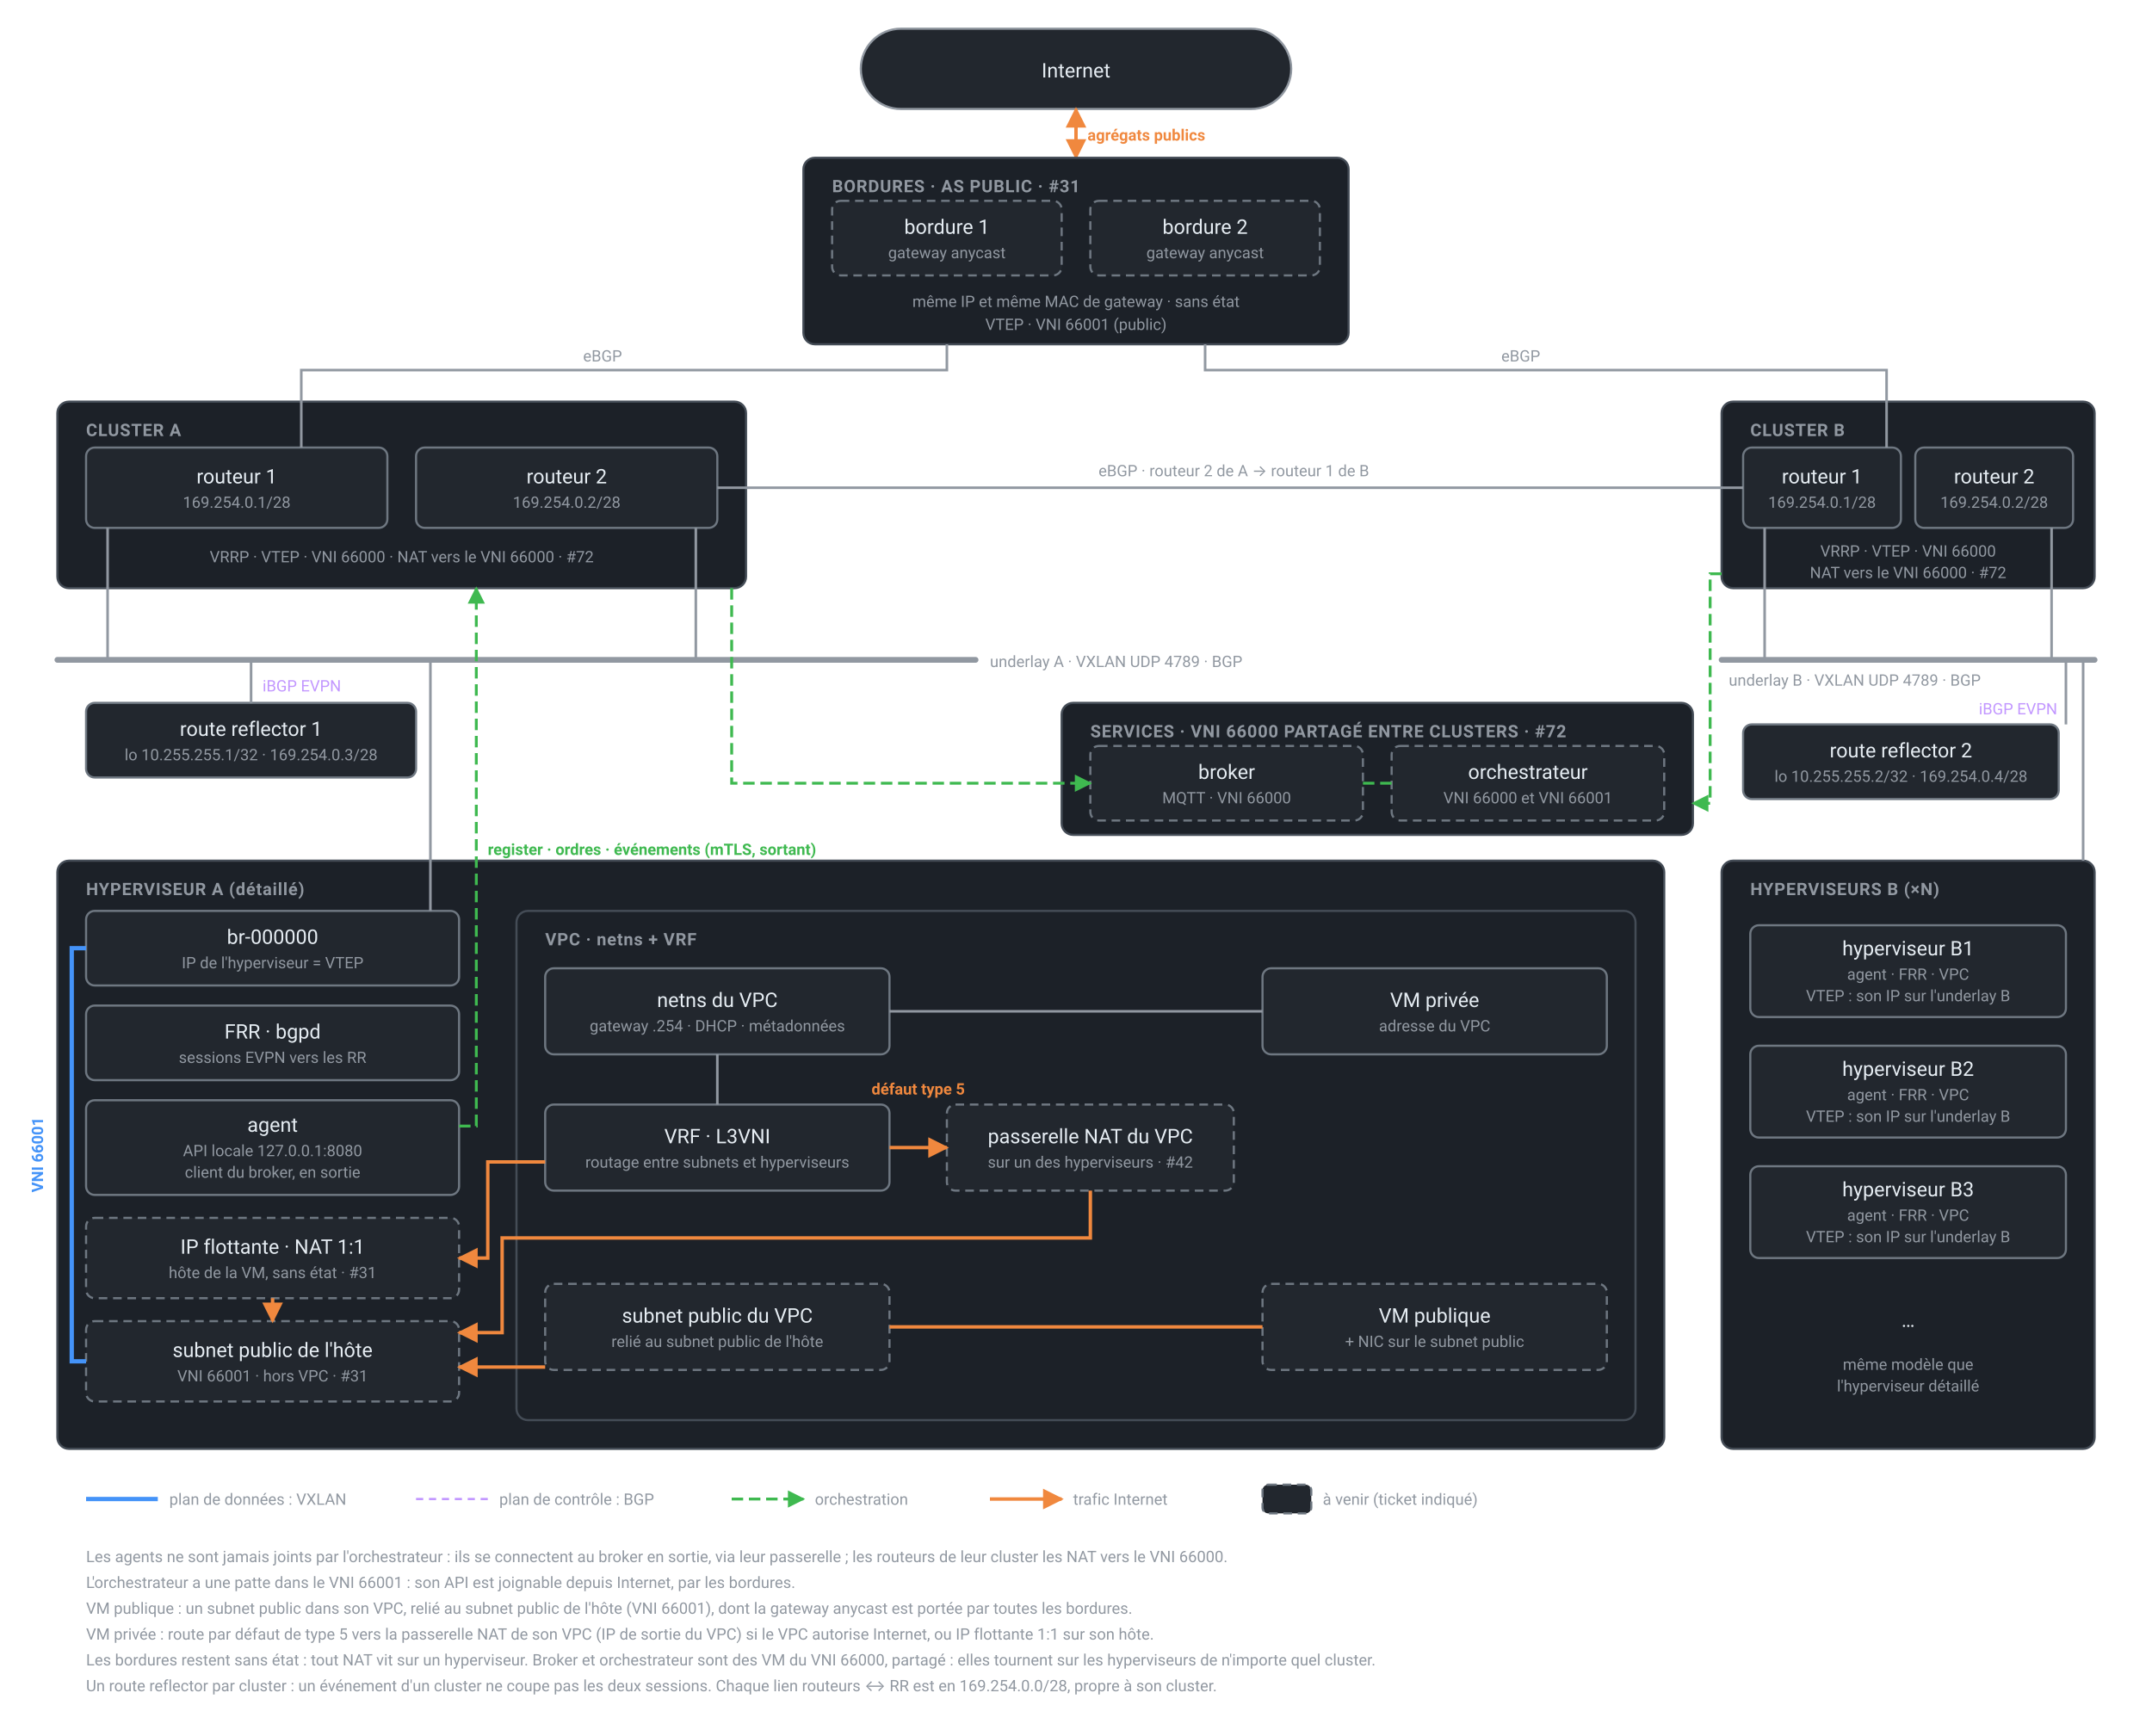
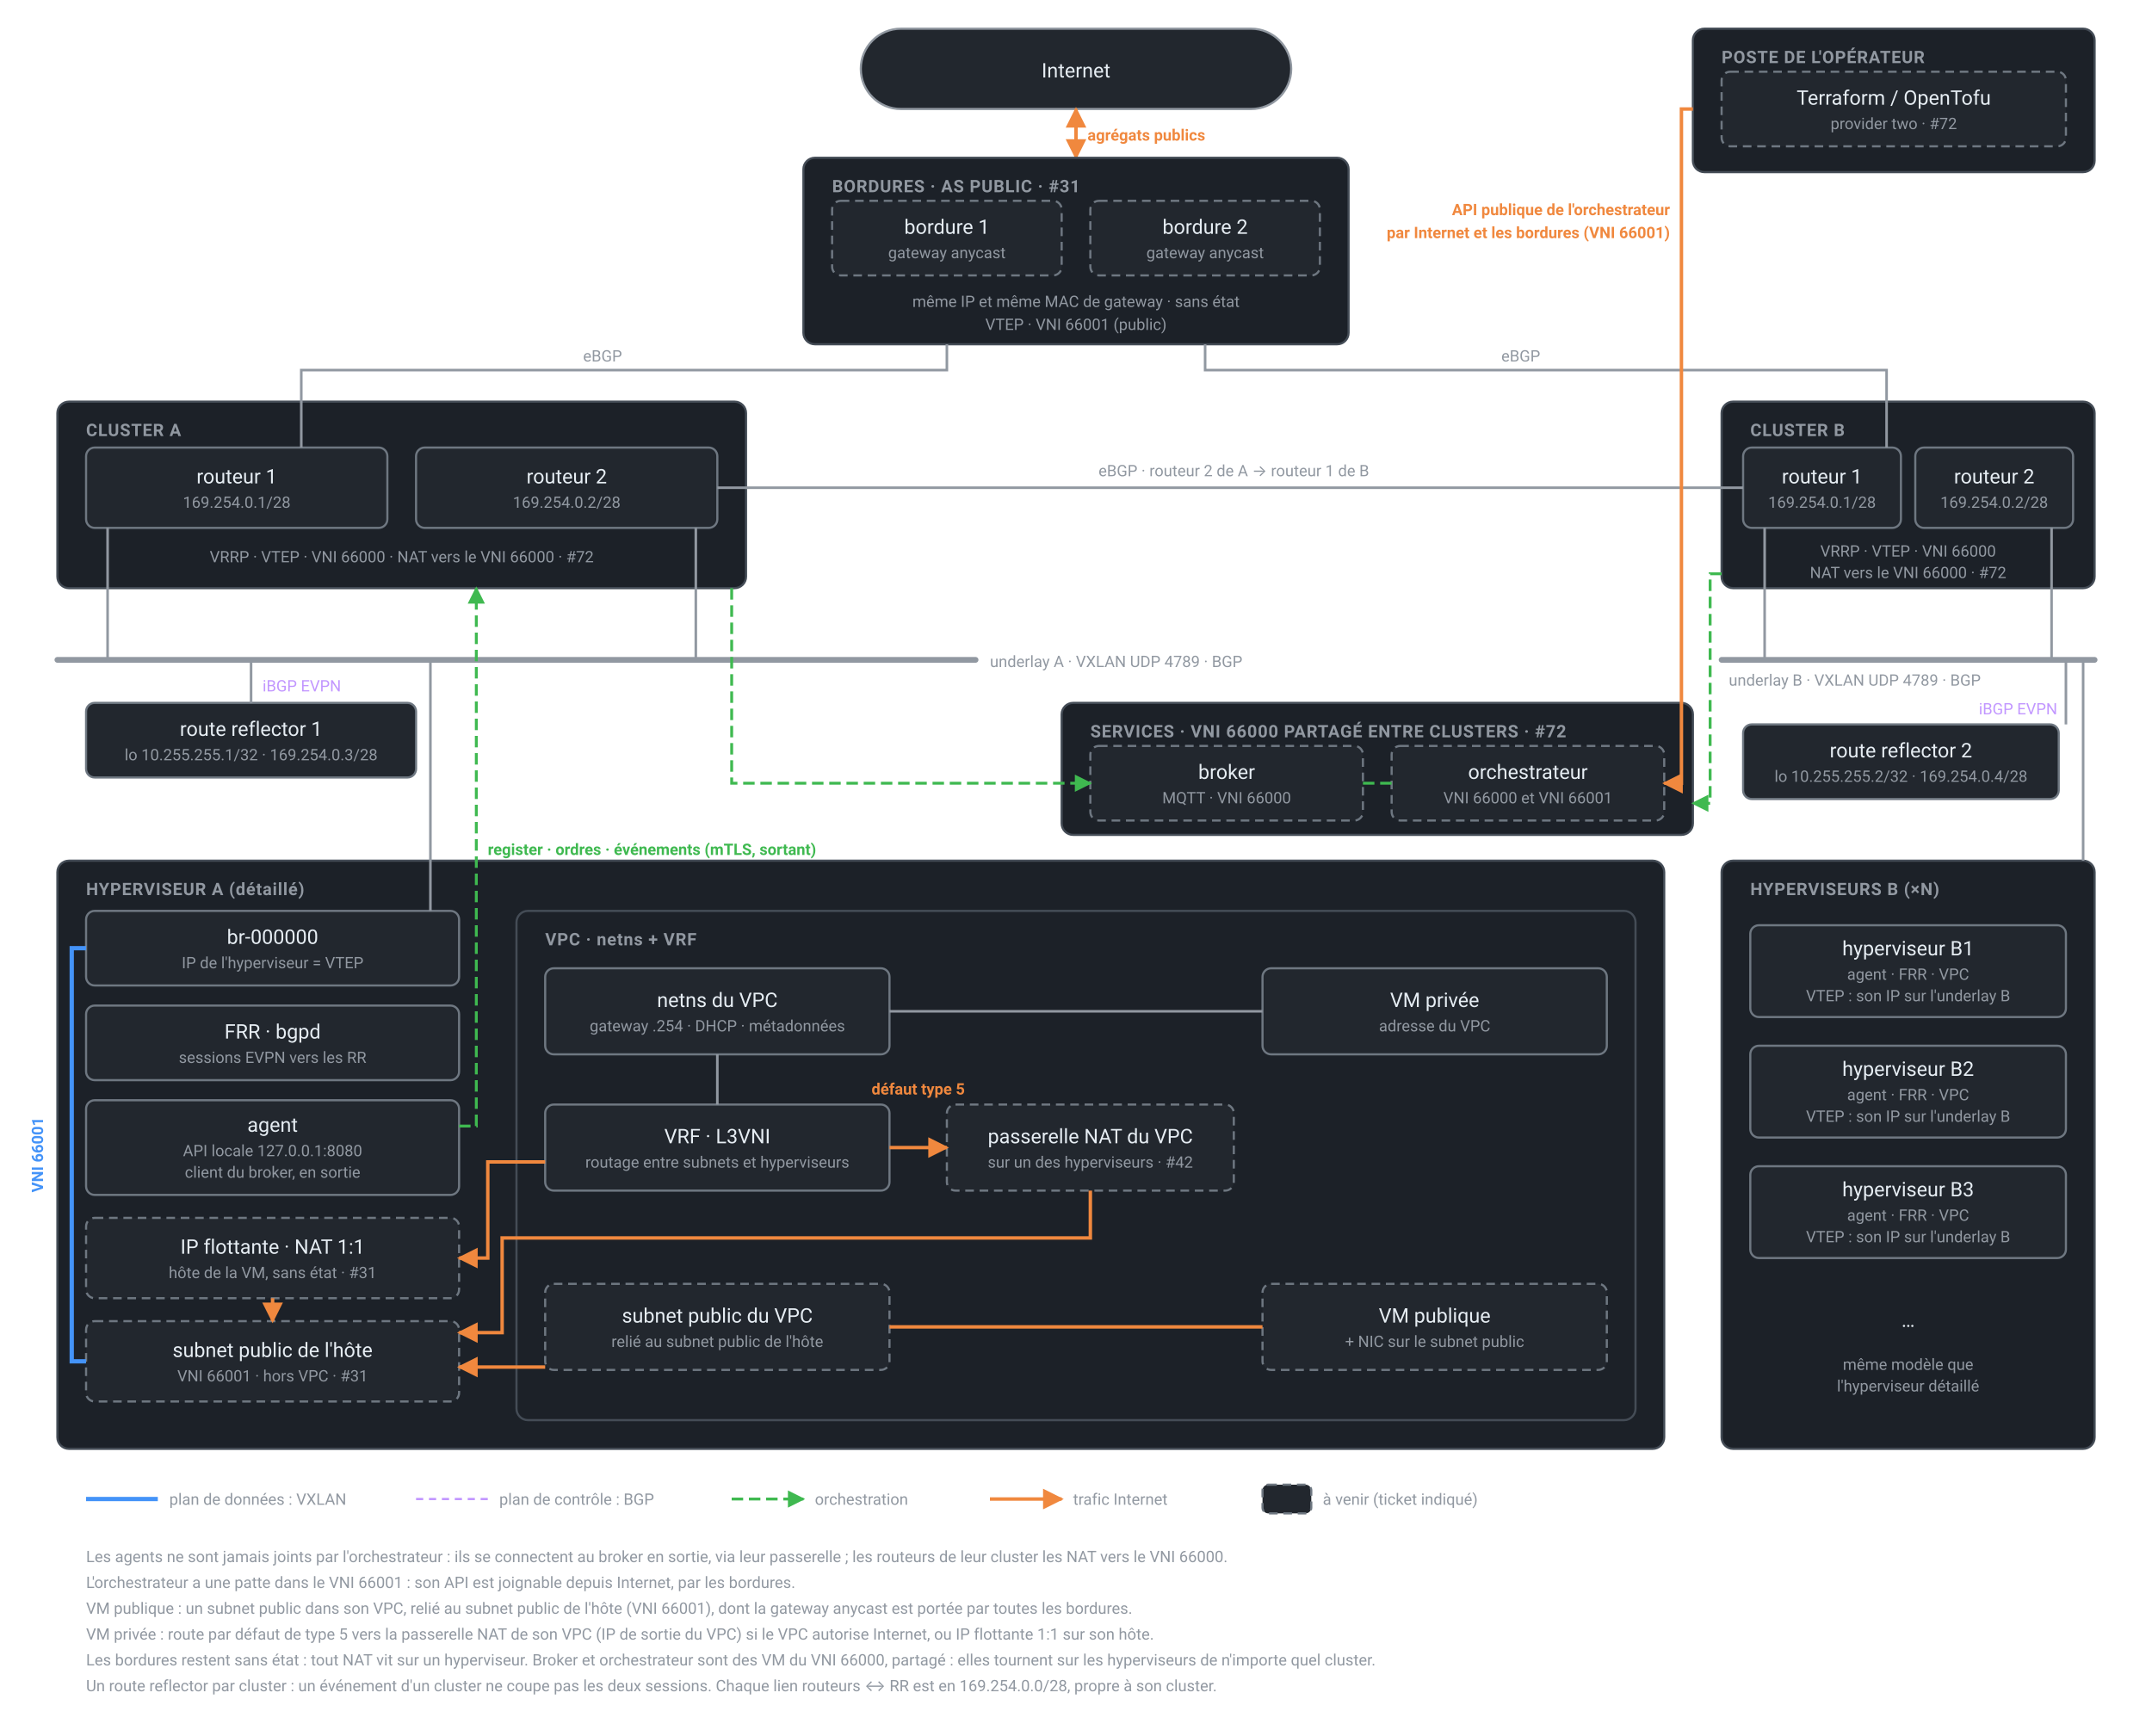
<svg xmlns="http://www.w3.org/2000/svg" viewBox="0 0 1500 1210" width="1500" height="1210" role="img" aria-label="Vue d'ensemble : Internet, bordures, routeurs du cluster, services, orchestration et hyperviseurs">
  <style>
    .lbl { font-family: -apple-system, "Segoe UI", Roboto, sans-serif; font-size: 14px; fill: #e6edf3; }
    .sub { font-family: -apple-system, "Segoe UI", Roboto, sans-serif; font-size: 11px; fill: #9198a1; }
    .grp { font-family: -apple-system, "Segoe UI", Roboto, sans-serif; font-size: 12px; font-weight: 600; fill: #9198a1; letter-spacing: .04em; }
    .ctrlt { font-family: -apple-system, "Segoe UI", Roboto, sans-serif; font-size: 11px; fill: #c297ff; }
    .datat { font-family: -apple-system, "Segoe UI", Roboto, sans-serif; font-size: 11px; font-weight: 600; fill: #4493f8; }
    .orcht { font-family: -apple-system, "Segoe UI", Roboto, sans-serif; font-size: 11px; font-weight: 600; fill: #3fb950; }
    .nett { font-family: -apple-system, "Segoe UI", Roboto, sans-serif; font-size: 11px; font-weight: 600; fill: #f0883e; }
    .box { fill: #22272e; stroke: #6e7781; stroke-width: 1.5; }
    .future { fill: #22272e; stroke: #6e7781; stroke-width: 1.5; stroke-dasharray: 6 4; }
    .group { fill: #1c2128; stroke: #444c56; stroke-width: 1.5; }
    .pill { fill: #22272e; stroke: #9198a1; stroke-width: 1.5; }
    .bus { stroke: #9198a1; stroke-width: 4; fill: none; stroke-linecap: round; }
    .link { stroke: #9198a1; stroke-width: 1.8; fill: none; }
    .ctrl { stroke: #c297ff; stroke-width: 1.6; fill: none; stroke-dasharray: 5 4; }
    .data { stroke: #4493f8; stroke-width: 3; fill: none; }
    .orch { stroke: #3fb950; stroke-width: 2; fill: none; stroke-dasharray: 8 4; }
    .net { stroke: #f0883e; stroke-width: 2.4; fill: none; }
    .head-ctrl { fill: #c297ff; }
    .head-data { fill: #4493f8; }
    .head-orch { fill: #3fb950; }
    .head-net { fill: #f0883e; }
  </style>
  <defs>
    <marker id="a-ctrl" viewBox="0 0 10 10" refX="9" refY="5" markerWidth="7" markerHeight="7" orient="auto-start-reverse">
      <path class="head-ctrl" d="M0 0 L10 5 L0 10 z" />
    </marker>
    <marker id="a-data" viewBox="0 0 10 10" refX="9" refY="5" markerWidth="5" markerHeight="5" orient="auto-start-reverse">
      <path class="head-data" d="M0 0 L10 5 L0 10 z" />
    </marker>
    <marker id="a-orch" viewBox="0 0 10 10" refX="9" refY="5" markerWidth="6" markerHeight="6" orient="auto-start-reverse">
      <path class="head-orch" d="M0 0 L10 5 L0 10 z" />
    </marker>
    <marker id="a-net" viewBox="0 0 10 10" refX="9" refY="5" markerWidth="6" markerHeight="6" orient="auto-start-reverse">
      <path class="head-net" d="M0 0 L10 5 L0 10 z" />
    </marker>
  </defs>
  <rect class="pill" x="600" y="20" width="300" height="56" rx="28" />
  <text class="lbl" x="750" y="54" text-anchor="middle">Internet</text>
  <path class="net" d="M750 76 V110" marker-start="url(#a-net)" marker-end="url(#a-net)" />
  <text class="nett" x="758" y="98" text-anchor="start">agrégats publics</text>
  <rect class="group" x="560" y="110" width="380" height="130" rx="8" />
  <text class="grp" x="580" y="134">BORDURES · AS PUBLIC · #31</text>
  <rect class="future" x="580" y="140" width="160" height="52" rx="6" />
  <text class="lbl" x="660.0" y="163.0" text-anchor="middle">bordure 1</text>
  <text class="sub" x="660.0" y="180.0" text-anchor="middle">gateway anycast</text>
  <rect class="future" x="760" y="140" width="160" height="52" rx="6" />
  <text class="lbl" x="840.0" y="163.0" text-anchor="middle">bordure 2</text>
  <text class="sub" x="840.0" y="180.0" text-anchor="middle">gateway anycast</text>
  <text class="sub" x="750" y="214" text-anchor="middle">même IP et même MAC de gateway · sans état</text>
  <text class="sub" x="750" y="230" text-anchor="middle">VTEP · VNI 66001 (public)</text>
+   <rect class="group" x="1180" y="20" width="280" height="100" rx="8" />
+   <text class="grp" x="1200" y="44">POSTE DE L'OPÉRATEUR</text>
+   <rect class="future" x="1200" y="50" width="240" height="52" rx="6" />
+   <text class="lbl" x="1320.0" y="73.0" text-anchor="middle">Terraform / OpenTofu</text>
+   <text class="sub" x="1320.0" y="90.0" text-anchor="middle">provider two · #72</text>
+   <text class="nett" x="1164" y="150" text-anchor="end">API publique de l'orchestrateur</text>
+   <text class="nett" x="1164" y="166" text-anchor="end">par Internet et les bordures (VNI 66001)</text>
  <rect class="group" x="40" y="280" width="480" height="130" rx="8" />
  <text class="grp" x="60" y="304">CLUSTER A</text>
  <rect class="box" x="60" y="312" width="210" height="56" rx="6" />
  <text class="lbl" x="165.0" y="337.0" text-anchor="middle">routeur 1</text>
  <text class="sub" x="165.0" y="354.0" text-anchor="middle">169.254.0.1/28</text>
  <rect class="box" x="290" y="312" width="210" height="56" rx="6" />
  <text class="lbl" x="395.0" y="337.0" text-anchor="middle">routeur 2</text>
  <text class="sub" x="395.0" y="354.0" text-anchor="middle">169.254.0.2/28</text>
  <text class="sub" x="280" y="392" text-anchor="middle">VRRP · VTEP · VNI 66000 · NAT vers le VNI 66000 · #72</text>
  <rect class="group" x="1200" y="280" width="260" height="130" rx="8" />
  <text class="grp" x="1220" y="304">CLUSTER B</text>
  <rect class="box" x="1215" y="312" width="110" height="56" rx="6" />
  <text class="lbl" x="1270.0" y="337.0" text-anchor="middle">routeur 1</text>
  <text class="sub" x="1270.0" y="354.0" text-anchor="middle">169.254.0.1/28</text>
  <rect class="box" x="1335" y="312" width="110" height="56" rx="6" />
  <text class="lbl" x="1390.0" y="337.0" text-anchor="middle">routeur 2</text>
  <text class="sub" x="1390.0" y="354.0" text-anchor="middle">169.254.0.2/28</text>
  <text class="sub" x="1330" y="388" text-anchor="middle">VRRP · VTEP · VNI 66000</text>
  <text class="sub" x="1330" y="403" text-anchor="middle">NAT vers le VNI 66000 · #72</text>
  <line class="bus" x1="1200" y1="460" x2="1460" y2="460" />
  <text class="sub" x="1205" y="478" text-anchor="start">underlay B · VXLAN UDP 4789 · BGP</text>
  <path class="link" d="M1230 368 V460" />
  <path class="link" d="M1430 368 V460" />
  <rect class="box" x="1215" y="505" width="220" height="52" rx="6" />
  <text class="lbl" x="1325.0" y="528.0" text-anchor="middle">route reflector 2</text>
  <text class="sub" x="1325.0" y="545.0" text-anchor="middle">lo 10.255.255.2/32 · 169.254.0.4/28</text>
  <path class="link" d="M1440 460 V505" />
  <text class="ctrlt" x="1434" y="498" text-anchor="end">iBGP EVPN</text>
  <rect class="group" x="1200" y="600" width="260" height="410" rx="8" />
  <text class="grp" x="1220" y="624">HYPERVISEURS B (×N)</text>
  <rect class="box" x="1220" y="645" width="220" height="64" rx="6" />
  <text class="lbl" x="1330.0" y="666.0" text-anchor="middle">hyperviseur B1</text>
  <text class="sub" x="1330.0" y="683.0" text-anchor="middle">agent · FRR · VPC</text>
  <text class="sub" x="1330.0" y="698.0" text-anchor="middle">VTEP : son IP sur l'underlay B</text>
  <rect class="box" x="1220" y="729" width="220" height="64" rx="6" />
  <text class="lbl" x="1330.0" y="750.0" text-anchor="middle">hyperviseur B2</text>
  <text class="sub" x="1330.0" y="767.0" text-anchor="middle">agent · FRR · VPC</text>
  <text class="sub" x="1330.0" y="782.0" text-anchor="middle">VTEP : son IP sur l'underlay B</text>
  <rect class="box" x="1220" y="813" width="220" height="64" rx="6" />
  <text class="lbl" x="1330.0" y="834.0" text-anchor="middle">hyperviseur B3</text>
  <text class="sub" x="1330.0" y="851.0" text-anchor="middle">agent · FRR · VPC</text>
  <text class="sub" x="1330.0" y="866.0" text-anchor="middle">VTEP : son IP sur l'underlay B</text>
  <text class="lbl" x="1330" y="925" text-anchor="middle">…</text>
  <text class="sub" x="1330" y="955" text-anchor="middle">même modèle que</text>
  <text class="sub" x="1330" y="970" text-anchor="middle">l'hyperviseur détaillé</text>
  <path class="link" d="M1452 460 V600" />
  <path class="link" d="M500 340 H1215" />
  <text class="sub" x="860" y="332" text-anchor="middle">eBGP · routeur 2 de A → routeur 1 de B</text>
  <path class="link" d="M660 240 V258 H210 V312" />
  <path class="link" d="M840 240 V258 H1315 V312" />
  <text class="sub" x="420" y="252" text-anchor="middle">eBGP</text>
  <text class="sub" x="1060" y="252" text-anchor="middle">eBGP</text>
  <line class="bus" x1="40" y1="460" x2="680" y2="460" />
  <text class="sub" x="690" y="465" text-anchor="start">underlay A · VXLAN UDP 4789 · BGP</text>
  <path class="link" d="M75 368 V460" />
  <path class="link" d="M485 368 V460" />
  <rect class="box" x="60" y="490" width="230" height="52" rx="6" />
  <text class="lbl" x="175.0" y="513.0" text-anchor="middle">route reflector 1</text>
  <text class="sub" x="175.0" y="530.0" text-anchor="middle">lo 10.255.255.1/32 · 169.254.0.3/28</text>
  <path class="link" d="M175 460 V490" />
  <text class="ctrlt" x="183" y="482" text-anchor="start">iBGP EVPN</text>
  <rect class="group" x="740" y="490" width="440" height="92" rx="8" />
  <text class="grp" x="760" y="514">SERVICES · VNI 66000 PARTAGÉ ENTRE CLUSTERS · #72</text>
  <rect class="future" x="760" y="520" width="190" height="52" rx="6" />
  <text class="lbl" x="855.0" y="543.0" text-anchor="middle">broker</text>
  <text class="sub" x="855.0" y="560.0" text-anchor="middle">MQTT · VNI 66000</text>
  <rect class="future" x="970" y="520" width="190" height="52" rx="6" />
  <text class="lbl" x="1065.0" y="543.0" text-anchor="middle">orchestrateur</text>
  <text class="sub" x="1065.0" y="560.0" text-anchor="middle">VNI 66000 et VNI 66001</text>
  <path class="orch" d="M950 546 H970" />
  <path class="orch" d="M510 410 V546 H760" marker-end="url(#a-orch)" />
  <path class="orch" d="M1200 400 H1192 V560 H1180" marker-end="url(#a-orch)" />
  <rect class="group" x="40" y="600" width="1120" height="410" rx="8" />
  <text class="grp" x="60" y="624">HYPERVISEUR A (détaillé)</text>
  <rect class="box" x="60" y="635" width="260" height="52" rx="6" />
  <text class="lbl" x="190.0" y="658.0" text-anchor="middle">br-000000</text>
  <text class="sub" x="190.0" y="675.0" text-anchor="middle">IP de l'hyperviseur = VTEP</text>
  <rect class="box" x="60" y="701" width="260" height="52" rx="6" />
  <text class="lbl" x="190.0" y="724.0" text-anchor="middle">FRR · bgpd</text>
  <text class="sub" x="190.0" y="741.0" text-anchor="middle">sessions EVPN vers les RR</text>
  <rect class="box" x="60" y="767" width="260" height="66" rx="6" />
  <text class="lbl" x="190.0" y="789.0" text-anchor="middle">agent</text>
  <text class="sub" x="190.0" y="806.0" text-anchor="middle">API locale 127.0.0.1:8080</text>
  <text class="sub" x="190.0" y="821.0" text-anchor="middle">client du broker, en sortie</text>
  <rect class="future" x="60" y="849" width="260" height="56" rx="6" />
  <text class="lbl" x="190.0" y="874.0" text-anchor="middle">IP flottante · NAT 1:1</text>
  <text class="sub" x="190.0" y="891.0" text-anchor="middle">hôte de la VM, sans état · #31</text>
  <rect class="future" x="60" y="921" width="260" height="56" rx="6" />
  <text class="lbl" x="190.0" y="946.0" text-anchor="middle">subnet public de l'hôte</text>
  <text class="sub" x="190.0" y="963.0" text-anchor="middle">VNI 66001 · hors VPC · #31</text>
  <rect class="group" x="360" y="635" width="780" height="355" rx="8" />
  <text class="grp" x="380" y="659">VPC · netns + VRF</text>
  <rect class="box" x="380" y="675" width="240" height="60" rx="6" />
  <text class="lbl" x="500.0" y="702.0" text-anchor="middle">netns du VPC</text>
  <text class="sub" x="500.0" y="719.0" text-anchor="middle">gateway .254 · DHCP · métadonnées</text>
  <rect class="box" x="380" y="770" width="240" height="60" rx="6" />
  <text class="lbl" x="500.0" y="797.0" text-anchor="middle">VRF · L3VNI</text>
  <text class="sub" x="500.0" y="814.0" text-anchor="middle">routage entre subnets et hyperviseurs</text>
  <rect class="future" x="660" y="770" width="200" height="60" rx="6" />
  <text class="lbl" x="760.0" y="797.0" text-anchor="middle">passerelle NAT du VPC</text>
  <text class="sub" x="760.0" y="814.0" text-anchor="middle">sur un des hyperviseurs · #42</text>
  <rect class="future" x="380" y="895" width="240" height="60" rx="6" />
  <text class="lbl" x="500.0" y="922.0" text-anchor="middle">subnet public du VPC</text>
  <text class="sub" x="500.0" y="939.0" text-anchor="middle">relié au subnet public de l'hôte</text>
  <rect class="box" x="880" y="675" width="240" height="60" rx="6" />
  <text class="lbl" x="1000.0" y="702.0" text-anchor="middle">VM privée</text>
  <text class="sub" x="1000.0" y="719.0" text-anchor="middle">adresse du VPC</text>
  <rect class="future" x="880" y="895" width="240" height="60" rx="6" />
  <text class="lbl" x="1000.0" y="922.0" text-anchor="middle">VM publique</text>
  <text class="sub" x="1000.0" y="939.0" text-anchor="middle">+ NIC sur le subnet public</text>
  <path class="link" d="M880 705 H620" />
  <path class="link" d="M500 735 V770" />
  <path class="net" d="M880 925 H620" />
  <path class="net" d="M380 953 H320" marker-end="url(#a-net)" />
  <path class="net" d="M380 810 H340 V877 H320" marker-end="url(#a-net)" />
  <path class="net" d="M620 800 H660" marker-end="url(#a-net)" />
  <path class="net" d="M760 830 V863 H350 V929 H320" marker-end="url(#a-net)" />
  <text class="nett" x="640" y="763" text-anchor="middle">défaut type 5</text>
  <path class="net" d="M190 905 V921" marker-end="url(#a-net)" />
  <path class="data" d="M60 949 H50 V661 H60" />
  <text class="datat" x="30" y="805" text-anchor="middle" transform="rotate(-90 30 805)">VNI 66001</text>
  <path class="link" d="M300 635 V460" />
  <path class="orch" d="M320 785 H332 V410" marker-end="url(#a-orch)" />
  <text class="orcht" x="340" y="596" text-anchor="start">register · ordres · événements (mTLS, sortant)</text>
+   <path class="net" d="M1180 76 H1172 V546 H1160" marker-end="url(#a-net)" />
  <path class="data" d="M60 1045 H110" />
  <text class="sub" x="118" y="1049" text-anchor="start">plan de données : VXLAN</text>
  <path class="ctrl" d="M290 1045 H340" />
  <text class="sub" x="348" y="1049" text-anchor="start">plan de contrôle : BGP</text>
  <path class="orch" d="M510 1045 H560" marker-end="url(#a-orch)" />
  <text class="sub" x="568" y="1049" text-anchor="start">orchestration</text>
  <path class="net" d="M690 1045 H740" marker-end="url(#a-net)" />
  <text class="sub" x="748" y="1049" text-anchor="start">trafic Internet</text>
  <rect class="future" x="880" y="1035" width="34" height="20" rx="4" />
  <text class="sub" x="922" y="1049" text-anchor="start">à venir (ticket indiqué)</text>
  <text class="sub" x="60" y="1089" text-anchor="start">Les agents ne sont jamais joints par l'orchestrateur : ils se connectent au broker en sortie, via leur passerelle ; les routeurs de leur cluster les NAT vers le VNI 66000.</text>
  <text class="sub" x="60" y="1107" text-anchor="start">L'orchestrateur a une patte dans le VNI 66001 : son API est joignable depuis Internet, par les bordures.</text>
  <text class="sub" x="60" y="1125" text-anchor="start">VM publique : un subnet public dans son VPC, relié au subnet public de l'hôte (VNI 66001), dont la gateway anycast est portée par toutes les bordures.</text>
  <text class="sub" x="60" y="1143" text-anchor="start">VM privée : route par défaut de type 5 vers la passerelle NAT de son VPC (IP de sortie du VPC) si le VPC autorise Internet, ou IP flottante 1:1 sur son hôte.</text>
  <text class="sub" x="60" y="1161" text-anchor="start">Les bordures restent sans état : tout NAT vit sur un hyperviseur. Broker et orchestrateur sont des VM du VNI 66000, partagé : elles tournent sur les hyperviseurs de n'importe quel cluster.</text>
  <text class="sub" x="60" y="1179" text-anchor="start">Un route reflector par cluster : un événement d'un cluster ne coupe pas les deux sessions. Chaque lien routeurs ↔ RR est en 169.254.0.0/28, propre à son cluster.</text>
</svg>
